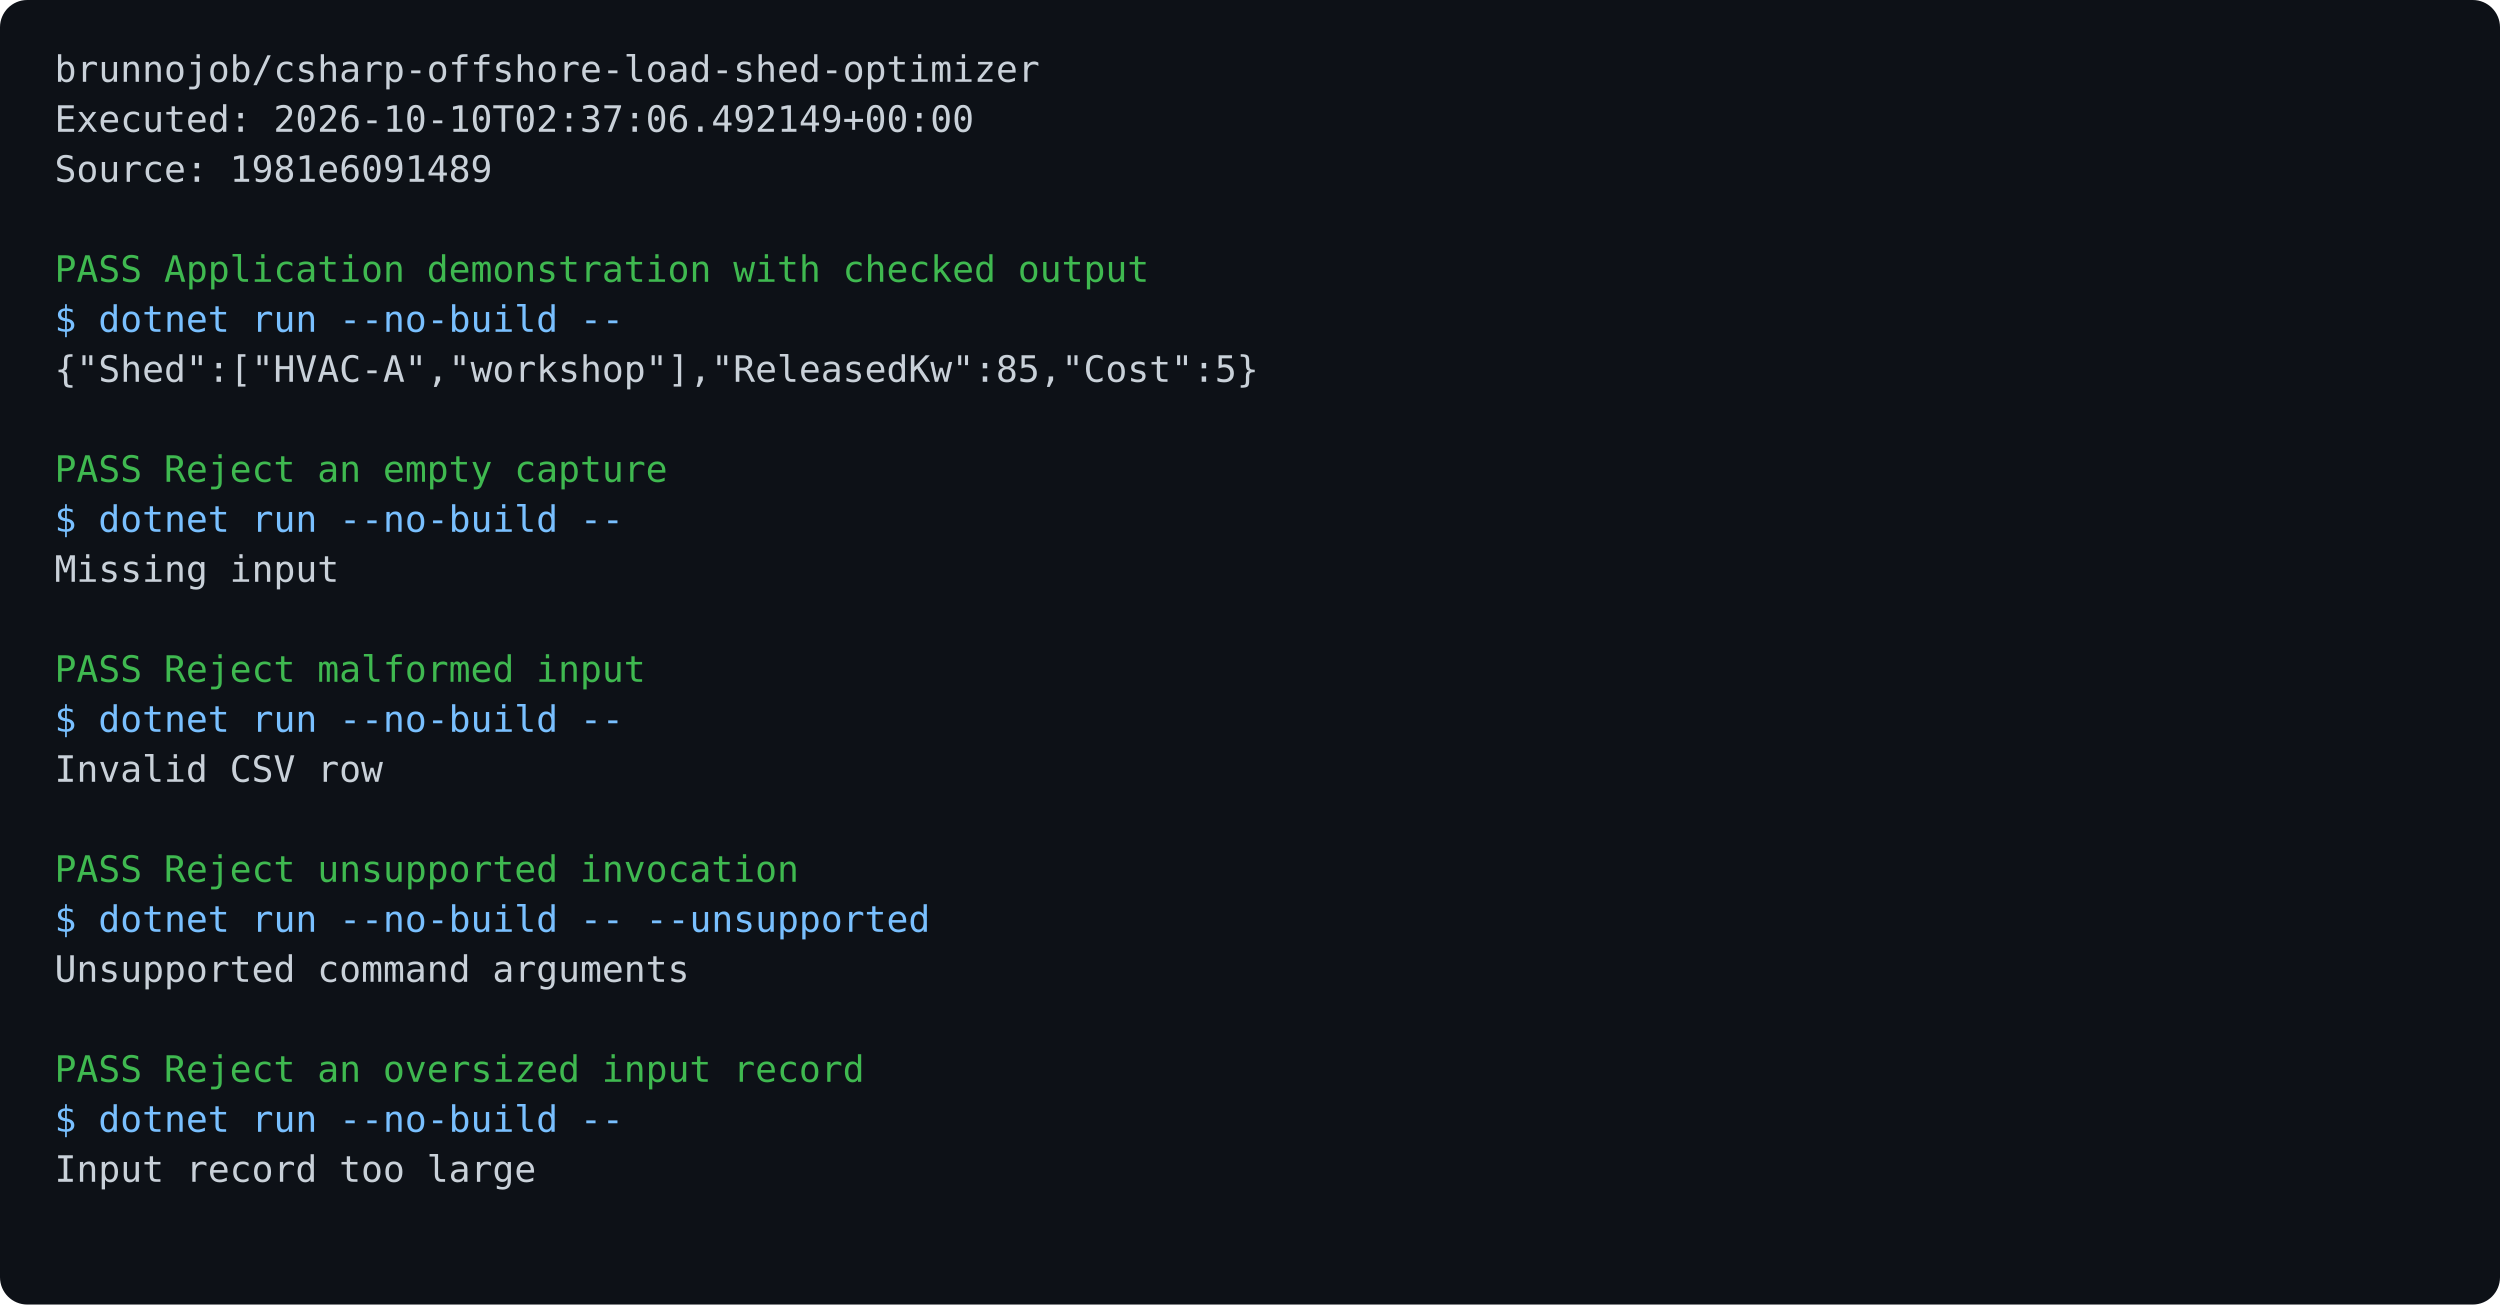
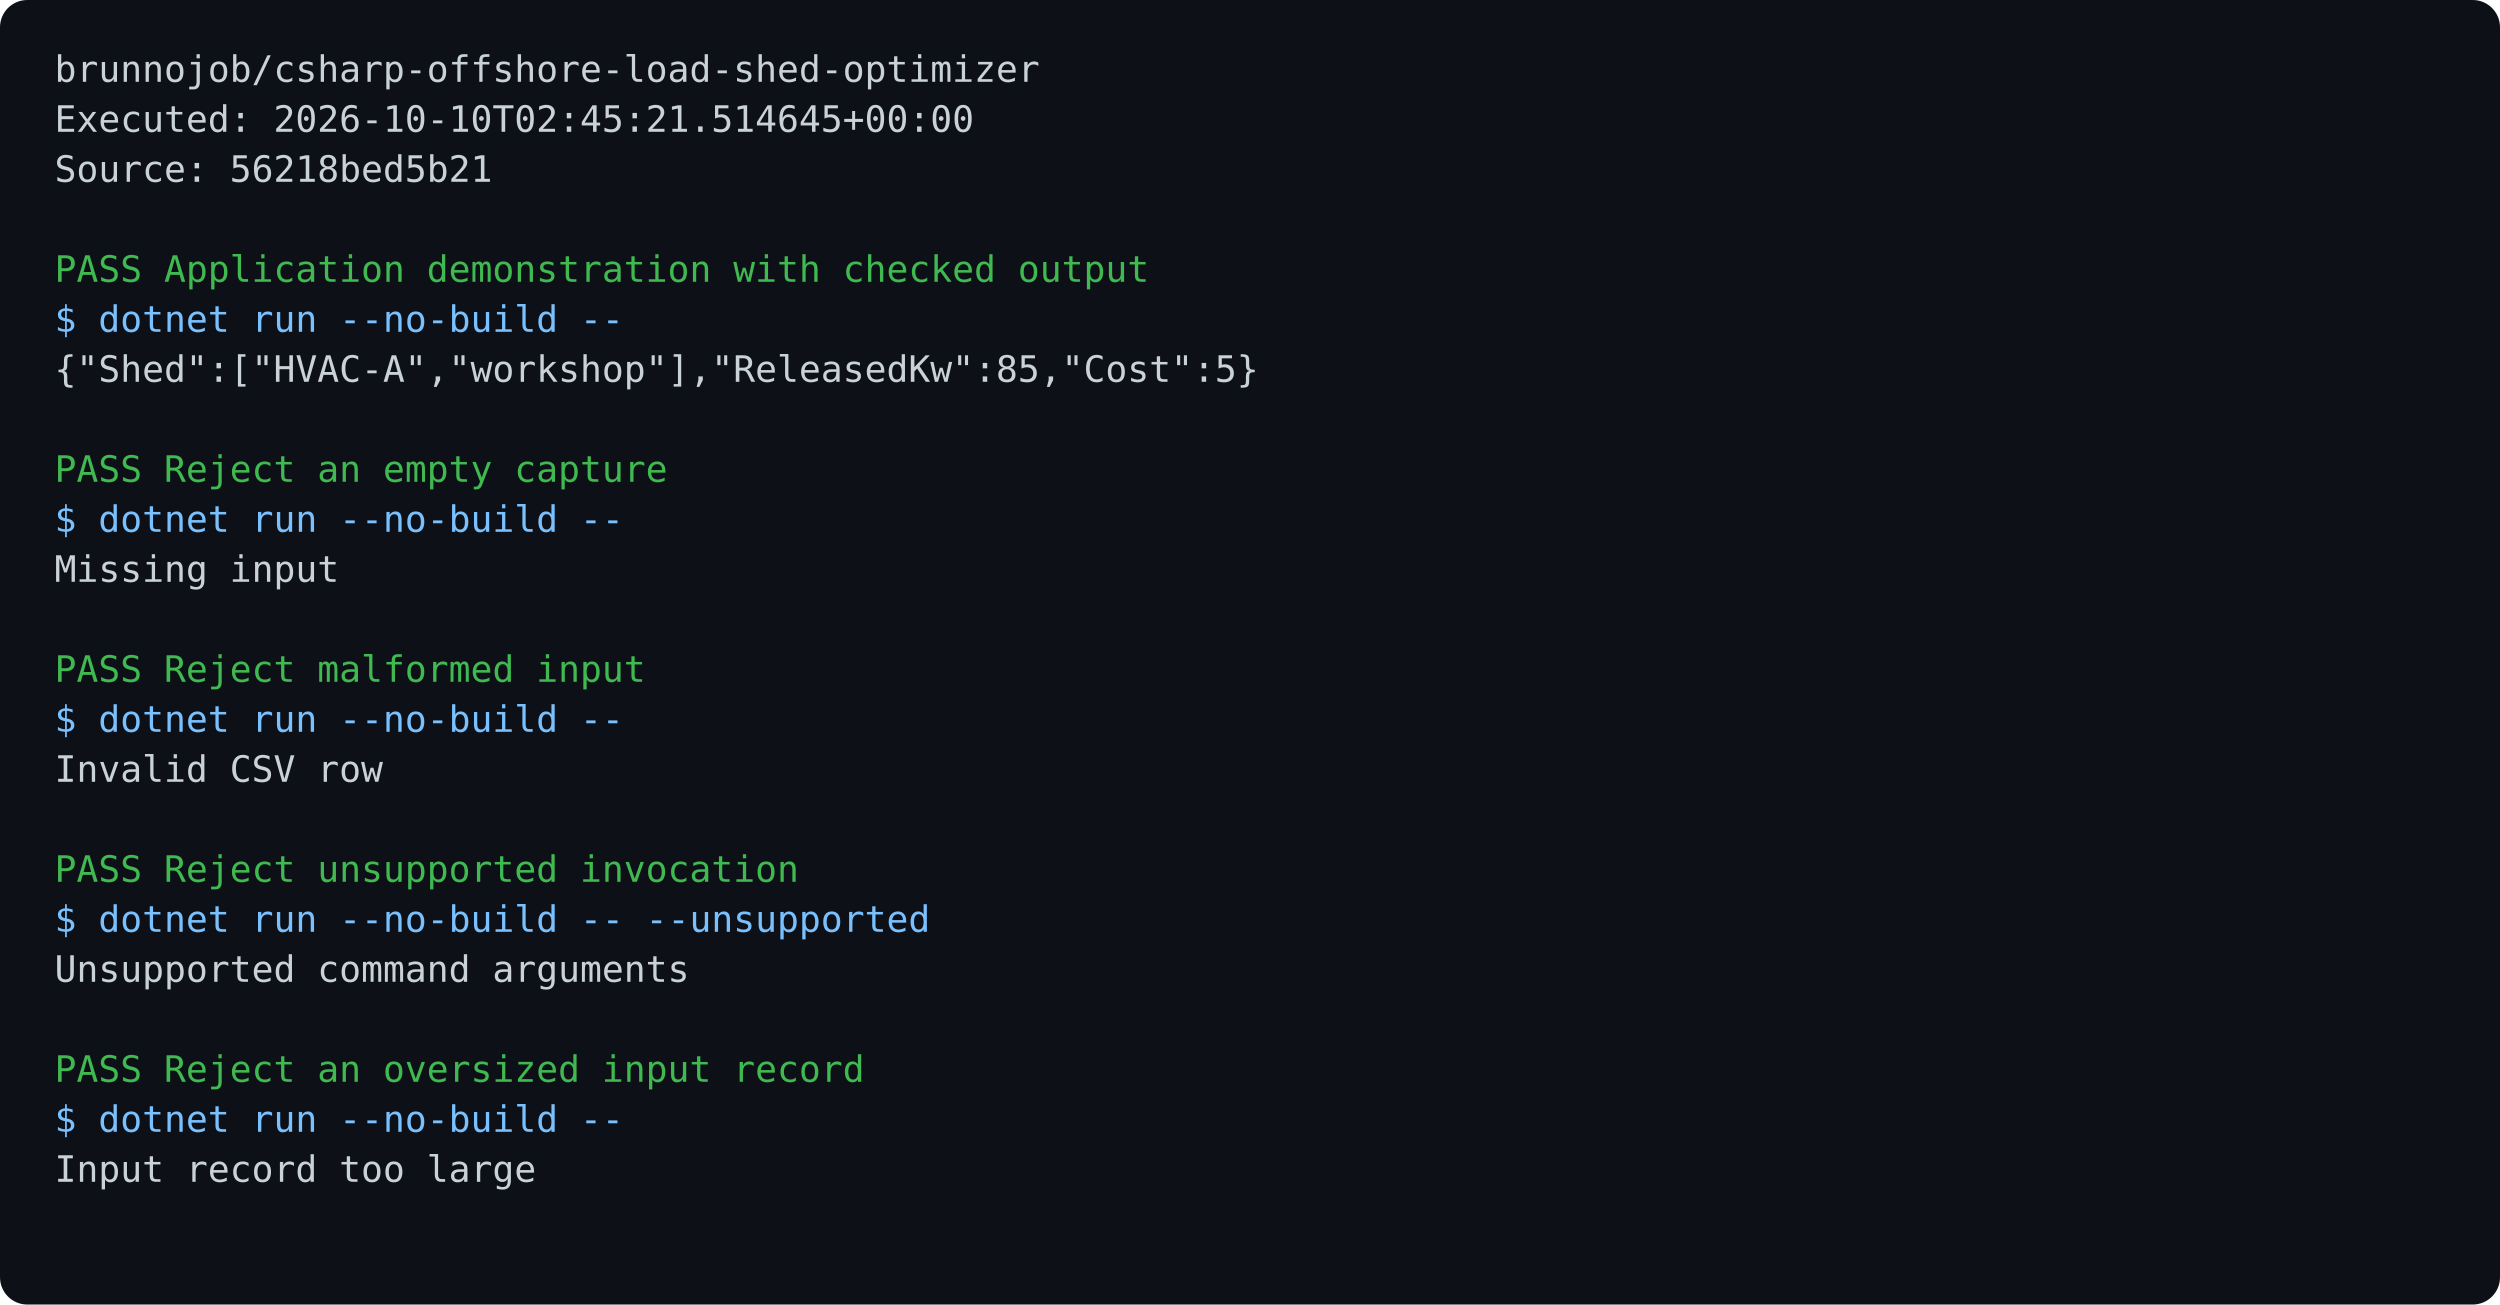
<svg xmlns="http://www.w3.org/2000/svg" width="1100" height="574" viewBox="0 0 1100 574">
  <rect width="1100" height="574" rx="12" fill="#0d1117" />
  <g font-family="monospace" font-size="16">
    <text x="24" y="36" fill="#c9d1d9">brunnojob/csharp-offshore-load-shed-optimizer</text>
-     <text x="24" y="58" fill="#c9d1d9">Executed: 2026-10-10T02:37:06.492149+00:00</text>
-     <text x="24" y="80" fill="#c9d1d9">Source: 1981e6091489</text>
+     <text x="24" y="58" fill="#c9d1d9">Executed: 2026-10-10T02:45:21.514645+00:00</text>
+     <text x="24" y="80" fill="#c9d1d9">Source: 56218bed5b21</text>
    <text x="24" y="102" fill="#c9d1d9" />
    <text x="24" y="124" fill="#3fb950">PASS Application demonstration with checked output</text>
    <text x="24" y="146" fill="#79c0ff">$ dotnet run --no-build --</text>
    <text x="24" y="168" fill="#c9d1d9">{"Shed":["HVAC-A","workshop"],"ReleasedKw":85,"Cost":5}</text>
    <text x="24" y="190" fill="#c9d1d9" />
    <text x="24" y="212" fill="#3fb950">PASS Reject an empty capture</text>
    <text x="24" y="234" fill="#79c0ff">$ dotnet run --no-build --</text>
    <text x="24" y="256" fill="#c9d1d9">Missing input</text>
    <text x="24" y="278" fill="#c9d1d9" />
    <text x="24" y="300" fill="#3fb950">PASS Reject malformed input</text>
    <text x="24" y="322" fill="#79c0ff">$ dotnet run --no-build --</text>
    <text x="24" y="344" fill="#c9d1d9">Invalid CSV row</text>
    <text x="24" y="366" fill="#c9d1d9" />
    <text x="24" y="388" fill="#3fb950">PASS Reject unsupported invocation</text>
    <text x="24" y="410" fill="#79c0ff">$ dotnet run --no-build -- --unsupported</text>
    <text x="24" y="432" fill="#c9d1d9">Unsupported command arguments</text>
    <text x="24" y="454" fill="#c9d1d9" />
    <text x="24" y="476" fill="#3fb950">PASS Reject an oversized input record</text>
    <text x="24" y="498" fill="#79c0ff">$ dotnet run --no-build --</text>
    <text x="24" y="520" fill="#c9d1d9">Input record too large</text>
  </g>
</svg>
